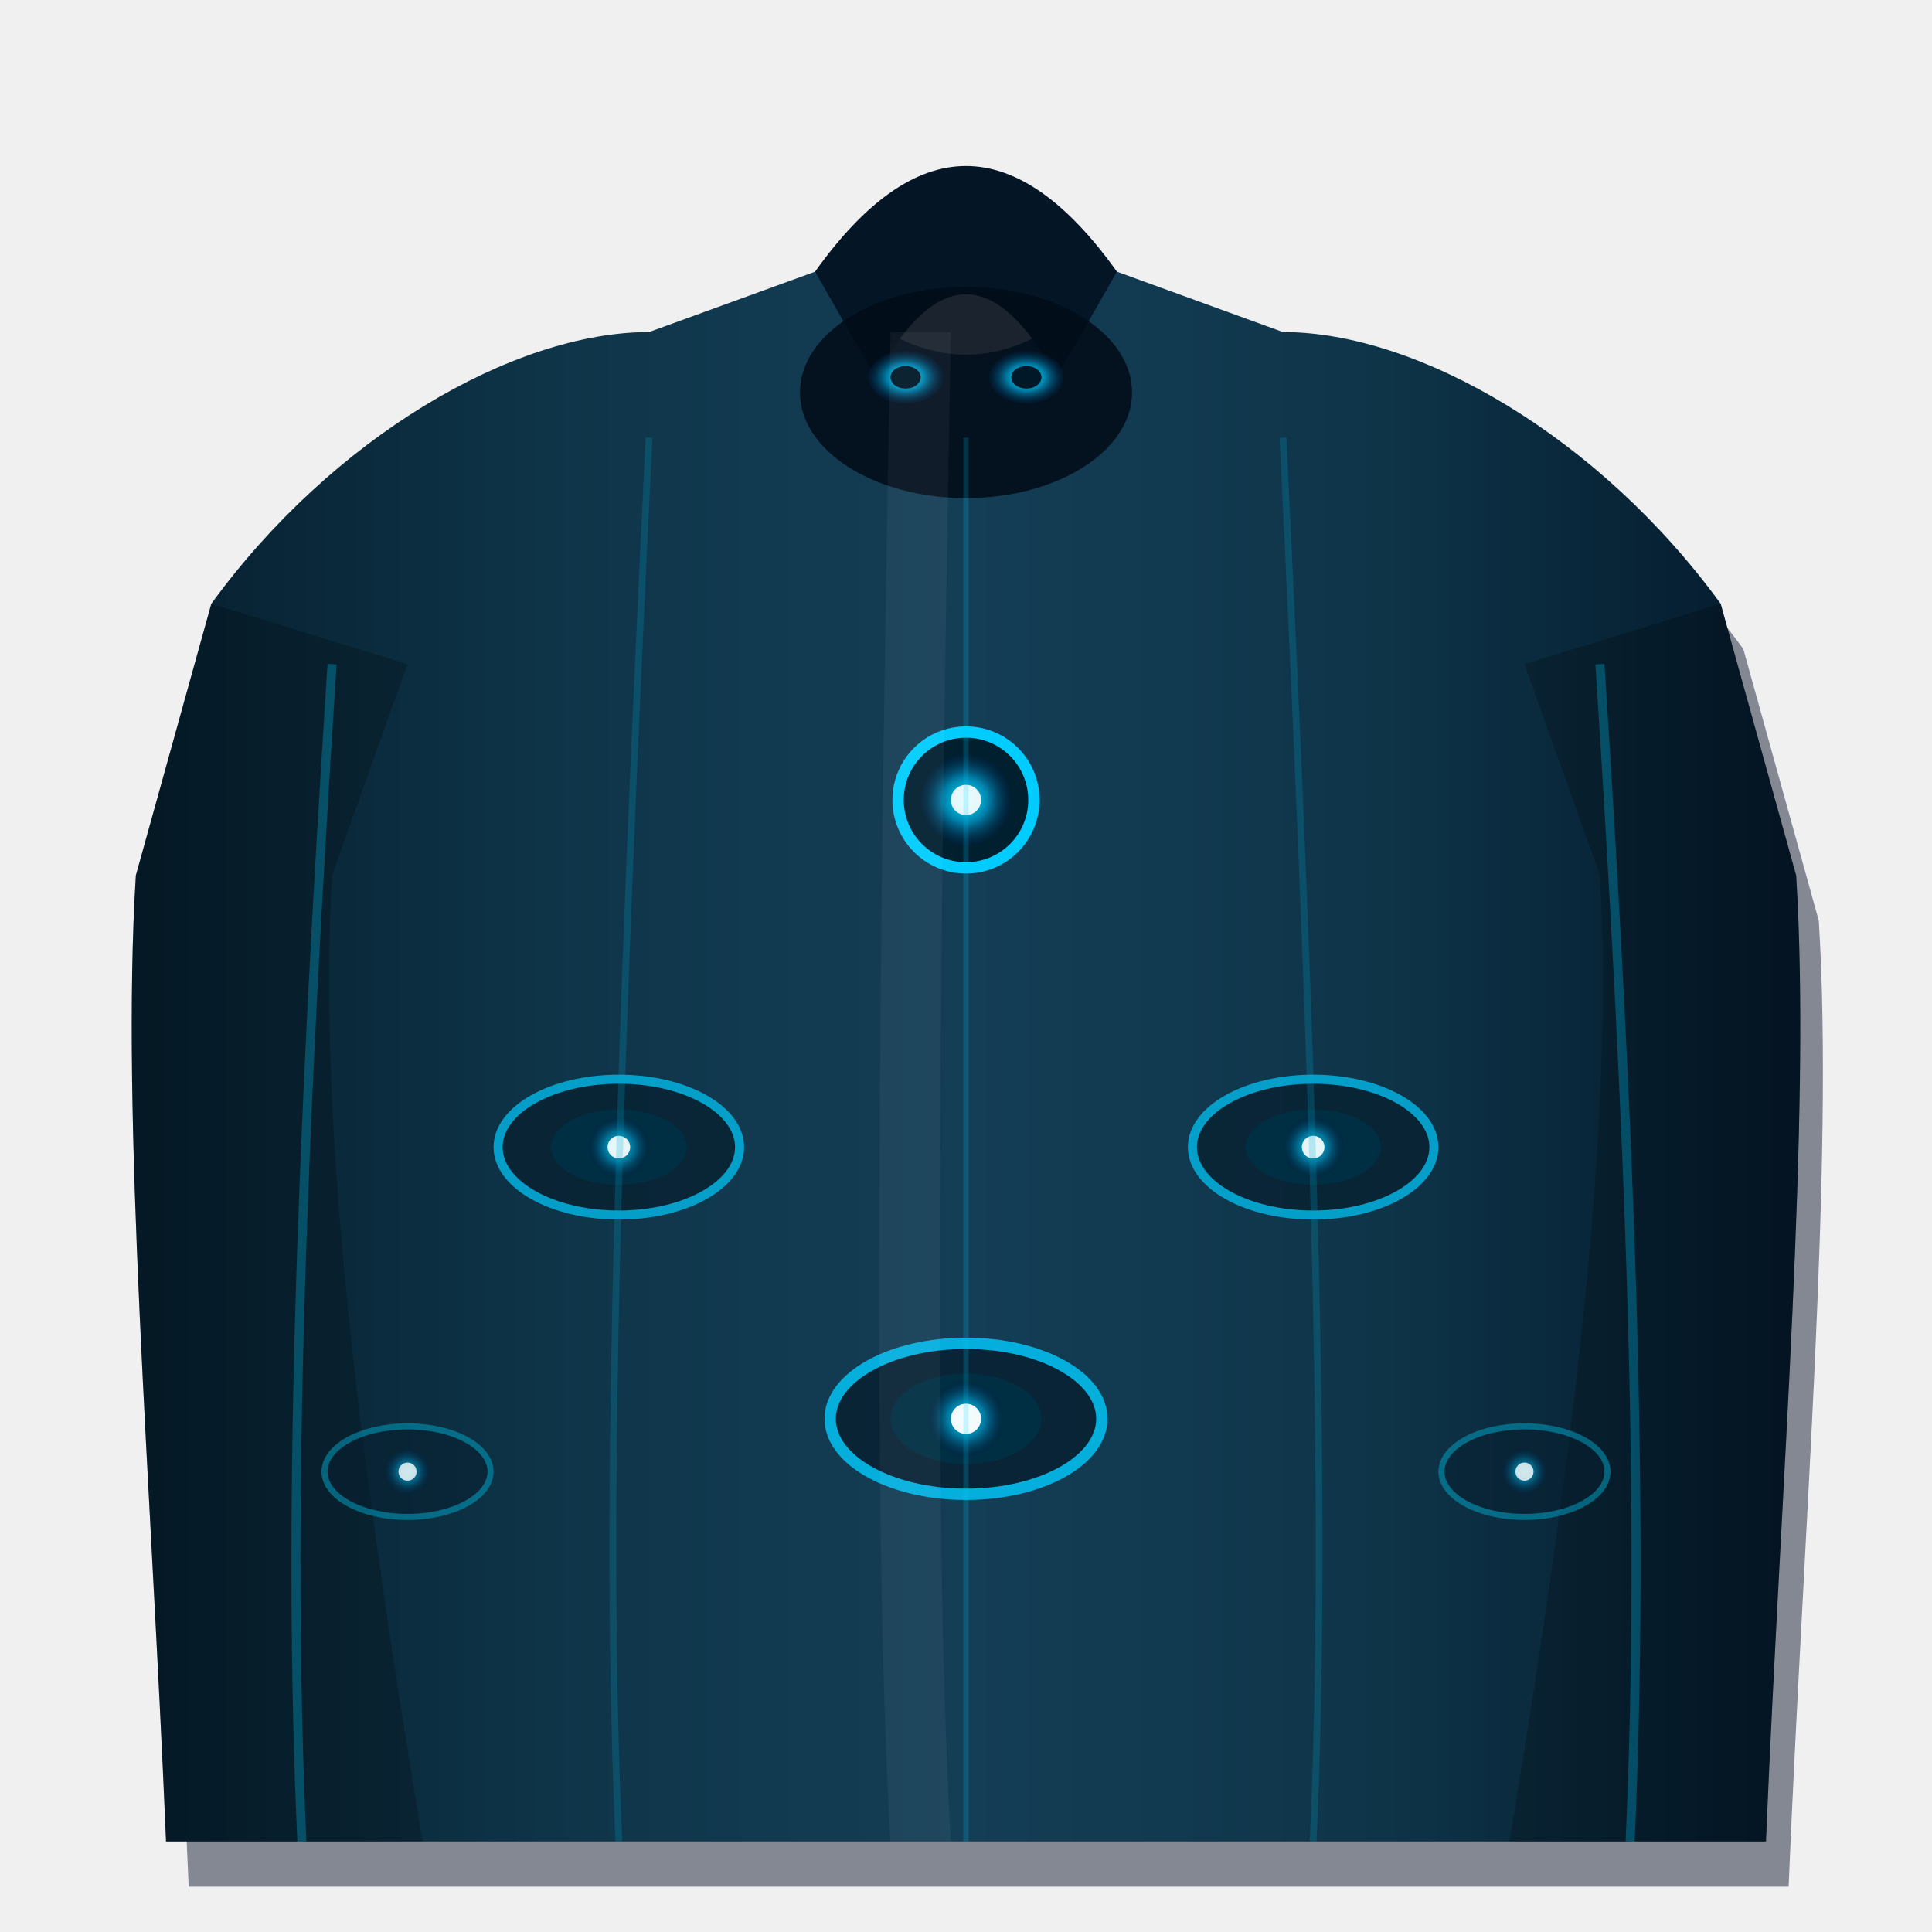
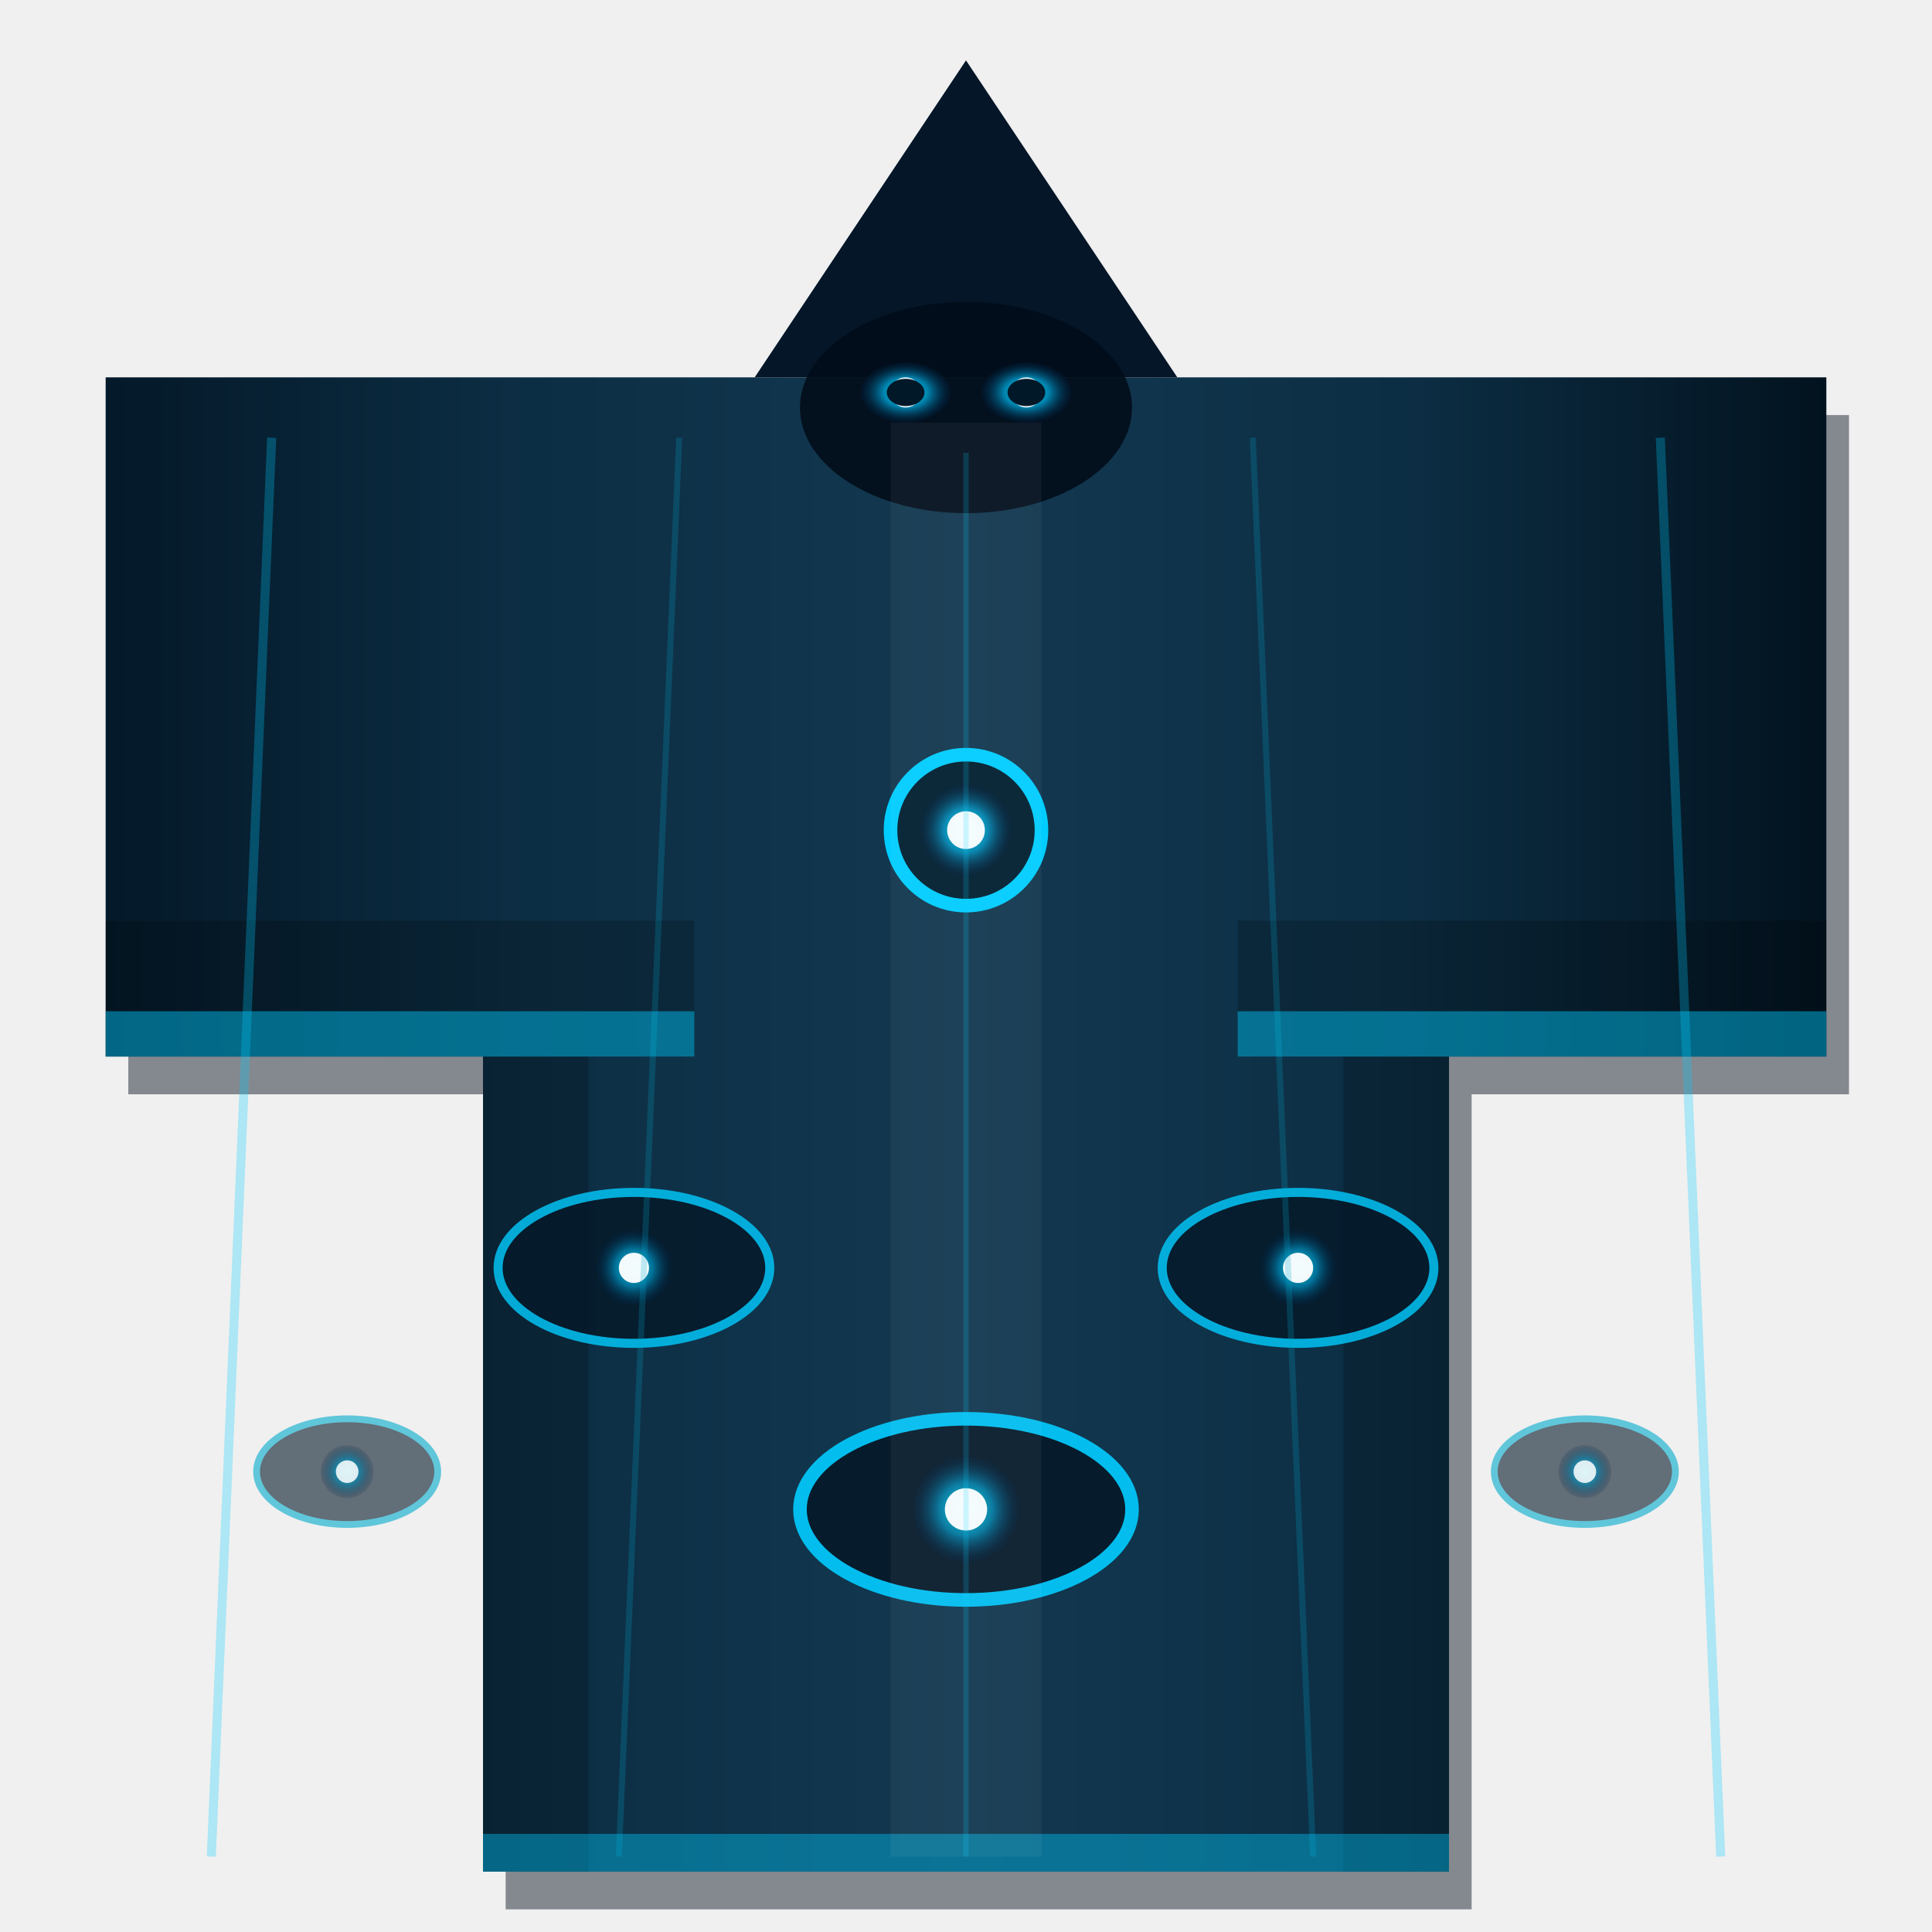
<svg xmlns="http://www.w3.org/2000/svg" width="256" height="256" viewBox="0 0 256 256">
  <defs>
    <linearGradient id="mg" x1="0%" y1="0%" x2="100%" y2="0%">
-       <stop offset="0%" stop-color="#061E2E" />
-       <stop offset="25%" stop-color="#0E3448" />
-       <stop offset="50%" stop-color="#143E56" />
-       <stop offset="75%" stop-color="#0E3448" />
-       <stop offset="100%" stop-color="#04182A" />
+       <stop offset="0%" stop-color="#041828" />
+       <stop offset="25%" stop-color="#0C2E44" />
+       <stop offset="50%" stop-color="#123850" />
+       <stop offset="75%" stop-color="#0C2E44" />
+       <stop offset="100%" stop-color="#02121E" />
    </linearGradient>
-     <linearGradient id="mg_v" x1="0%" y1="0%" x2="0%" y2="100%">
-       <stop offset="0%" stop-color="#0A2E42" />
-       <stop offset="100%" stop-color="#061826" />
-     </linearGradient>
-     <radialGradient id="eye_r" cx="50%" cy="50%" r="50%">
+     <radialGradient id="ojo" cx="50%" cy="50%" r="50%">
      <stop offset="0%" stop-color="#00E8FF" />
      <stop offset="50%" stop-color="#0080AA" />
-       <stop offset="100%" stop-color="#002040" stop-opacity="0.3" />
+       <stop offset="100%" stop-color="#002040" stop-opacity="0.2" />
    </radialGradient>
-     <linearGradient id="cyan_edge" x1="0%" y1="0%" x2="100%" y2="0%">
-       <stop offset="0%" stop-color="#00CCFF" stop-opacity="0" />
-       <stop offset="50%" stop-color="#00CCFF" stop-opacity="0.55" />
-       <stop offset="100%" stop-color="#00CCFF" stop-opacity="0" />
-     </linearGradient>
  </defs>
-   <path d="M86,44 C68,44 44,58 28,80 L18,116 C16,148 20,196 22,244 L234,244 C236,196 240,148 238,116 L228,80 C212,58 188,44 170,44 L148,36 Q128,58 108,36 Z" fill="#000820" opacity="0.45" transform="translate(3,6)" />
-   <path d="M86,44 C68,44 44,58 28,80 L18,116 C16,148 20,196 22,244 L234,244 C236,196 240,148 238,116 L228,80 C212,58 188,44 170,44 L148,36 Q128,58 108,36 Z" fill="url(#mg)" />
-   <path d="M108,36 Q128,8 148,36 L140,50 Q128,28 116,50 Z" fill="#041626" />
-   <ellipse cx="128" cy="52" rx="22" ry="14" fill="#020C18" opacity="0.9" />
-   <path d="M28,80 L18,116 C16,148 20,196 22,244 L56,244 C48,196 42,150 44,116 L54,88 Z" fill="#000" opacity="0.22" />
-   <path d="M228,80 L238,116 C240,148 236,196 234,244 L200,244 C208,196 214,150 212,116 L202,88 Z" fill="#000" opacity="0.22" />
-   <ellipse cx="120" cy="50" rx="5" ry="3.5" fill="url(#eye_r)" />
-   <ellipse cx="136" cy="50" rx="5" ry="3.5" fill="url(#eye_r)" />
-   <circle cx="120" cy="50" r="1.5" fill="#FFFFFF" opacity="0.9" />
-   <circle cx="136" cy="50" r="1.5" fill="#FFFFFF" opacity="0.9" />
-   <ellipse cx="120" cy="50" rx="2" ry="1.5" fill="#001828" />
-   <ellipse cx="136" cy="50" rx="2" ry="1.5" fill="#001828" />
-   <circle cx="128" cy="106" r="9" fill="#002030" stroke="#00CCFF" stroke-width="1.5" />
-   <circle cx="128" cy="106" r="6" fill="url(#eye_r)" />
-   <circle cx="128" cy="106" r="2" fill="#FFFFFF" opacity="0.9" />
-   <ellipse cx="82" cy="152" rx="16" ry="9" fill="#061E2E" stroke="#00CCFF" stroke-width="1.2" opacity="0.7" />
-   <ellipse cx="82" cy="152" rx="9" ry="5" fill="#002E42" />
-   <circle cx="82" cy="152" r="4" fill="url(#eye_r)" opacity="0.8" />
-   <circle cx="82" cy="152" r="1.5" fill="#FFFFFF" opacity="0.9" />
-   <ellipse cx="174" cy="152" rx="16" ry="9" fill="#061E2E" stroke="#00CCFF" stroke-width="1.2" opacity="0.7" />
-   <ellipse cx="174" cy="152" rx="9" ry="5" fill="#002E42" />
-   <circle cx="174" cy="152" r="4" fill="url(#eye_r)" opacity="0.8" />
-   <circle cx="174" cy="152" r="1.5" fill="#FFFFFF" opacity="0.9" />
-   <ellipse cx="128" cy="188" rx="18" ry="10" fill="#061E2E" stroke="#00CCFF" stroke-width="1.5" opacity="0.8" />
-   <ellipse cx="128" cy="188" rx="10" ry="6" fill="#002E42" />
-   <circle cx="128" cy="188" r="5" fill="url(#eye_r)" opacity="0.9" />
-   <circle cx="128" cy="188" r="2" fill="#FFFFFF" opacity="0.95" />
-   <ellipse cx="54" cy="195" rx="11" ry="6" fill="#061E2E" stroke="#00AACC" stroke-width="0.8" opacity="0.5" />
-   <circle cx="54" cy="195" r="3" fill="url(#eye_r)" opacity="0.6" />
-   <circle cx="54" cy="195" r="1.2" fill="#FFFFFF" opacity="0.8" />
-   <ellipse cx="202" cy="195" rx="11" ry="6" fill="#061E2E" stroke="#00AACC" stroke-width="0.8" opacity="0.5" />
-   <circle cx="202" cy="195" r="3" fill="url(#eye_r)" opacity="0.6" />
-   <circle cx="202" cy="195" r="1.2" fill="#FFFFFF" opacity="0.8" />
-   <path d="M44,88 C40,150 38,200 40,244" stroke="#00CCFF" stroke-width="1.2" fill="none" opacity="0.28" />
-   <path d="M86,58 C82,140 80,200 82,244" stroke="#00AACC" stroke-width="0.9" fill="none" opacity="0.22" />
-   <path d="M128,58 L128,244" stroke="#00CCFF" stroke-width="0.7" fill="none" opacity="0.18" />
-   <path d="M170,58 C174,140 176,200 174,244" stroke="#00AACC" stroke-width="0.9" fill="none" opacity="0.22" />
-   <path d="M212,88 C216,150 218,200 216,244" stroke="#00CCFF" stroke-width="1.2" fill="none" opacity="0.28" />
-   <path d="M22,244 L234,244" stroke="url(#cyan_edge)" stroke-width="2.5" fill="none" />
-   <path d="M118,44 C116,150 116,210 118,244 L126,244 C124,210 124,150 126,44 Z" fill="#FFFFFF" opacity="0.05" />
+   <path d="M 14,50 L 242,50 L 242,140 L 192,140 L 192,248 L 64,248 L 64,140 L 14,140 Z" fill="#000818" opacity="0.45" transform="translate(3,5)" />
+   <path d="M 14,50 L 242,50 L 242,140 L 192,140 L 192,248 L 64,248 L 64,140 L 14,140 Z" fill="url(#mg)" />
+   <polygon points="128,8 100,50 156,50" fill="#041628" />
+   <ellipse cx="128" cy="54" rx="22" ry="14" fill="#010C18" opacity="0.9" />
+   <ellipse cx="120" cy="52" rx="6" ry="4" fill="url(#ojo)" />
+   <ellipse cx="136" cy="52" rx="6" ry="4" fill="url(#ojo)" />
+   <circle cx="120" cy="52" r="2" fill="#FFFFFF" opacity="0.9" />
+   <circle cx="136" cy="52" r="2" fill="#FFFFFF" opacity="0.9" />
+   <ellipse cx="120" cy="52" rx="2.5" ry="1.8" fill="#001828" />
+   <ellipse cx="136" cy="52" rx="2.5" ry="1.8" fill="#001828" />
+   <rect x="64" y="140" width="14" height="108" fill="#000000" opacity="0.22" />
+   <rect x="178" y="140" width="14" height="108" fill="#000000" opacity="0.22" />
+   <rect x="14" y="122" width="78" height="18" fill="#000000" opacity="0.2" />
+   <rect x="164" y="122" width="78" height="18" fill="#000000" opacity="0.2" />
+   <circle cx="128" cy="110" r="10" fill="#001E30" stroke="#00CCFF" stroke-width="1.8" />
+   <circle cx="128" cy="110" r="6" fill="url(#ojo)" />
+   <circle cx="128" cy="110" r="2.5" fill="#FFFFFF" opacity="0.95" />
+   <ellipse cx="84" cy="168" rx="18" ry="10" fill="#041828" stroke="#00CCFF" stroke-width="1.2" opacity="0.8" />
+   <circle cx="84" cy="168" r="5" fill="url(#ojo)" opacity="0.85" />
+   <circle cx="84" cy="168" r="2" fill="#FFFFFF" opacity="0.95" />
+   <ellipse cx="172" cy="168" rx="18" ry="10" fill="#041828" stroke="#00CCFF" stroke-width="1.2" opacity="0.8" />
+   <circle cx="172" cy="168" r="5" fill="url(#ojo)" opacity="0.85" />
+   <circle cx="172" cy="168" r="2" fill="#FFFFFF" opacity="0.95" />
+   <ellipse cx="128" cy="200" rx="22" ry="12" fill="#041828" stroke="#00CCFF" stroke-width="1.8" opacity="0.9" />
+   <circle cx="128" cy="200" r="7" fill="url(#ojo)" opacity="0.9" />
+   <circle cx="128" cy="200" r="2.8" fill="#FFFFFF" opacity="0.95" />
+   <ellipse cx="46" cy="195" rx="12" ry="7" fill="#041828" stroke="#00AACC" stroke-width="0.9" opacity="0.6" />
+   <circle cx="46" cy="195" r="3.5" fill="url(#ojo)" opacity="0.65" />
+   <circle cx="46" cy="195" r="1.5" fill="#FFFFFF" opacity="0.85" />
+   <ellipse cx="210" cy="195" rx="12" ry="7" fill="#041828" stroke="#00AACC" stroke-width="0.9" opacity="0.6" />
+   <circle cx="210" cy="195" r="3.5" fill="url(#ojo)" opacity="0.65" />
+   <circle cx="210" cy="195" r="1.5" fill="#FFFFFF" opacity="0.85" />
+   <line x1="36" y1="58" x2="28" y2="246" stroke="#00CCFF" stroke-width="1.2" opacity="0.28" />
+   <line x1="90" y1="58" x2="82" y2="246" stroke="#00AACC" stroke-width="0.8" opacity="0.22" />
+   <line x1="128" y1="60" x2="128" y2="246" stroke="#00CCFF" stroke-width="0.7" opacity="0.18" />
+   <line x1="166" y1="58" x2="174" y2="246" stroke="#00AACC" stroke-width="0.8" opacity="0.22" />
+   <line x1="220" y1="58" x2="228" y2="246" stroke="#00CCFF" stroke-width="1.2" opacity="0.28" />
+   <rect x="14" y="134" width="78" height="6" fill="#00CCFF" opacity="0.45" />
+   <rect x="164" y="134" width="78" height="6" fill="#00CCFF" opacity="0.45" />
+   <rect x="64" y="243" width="128" height="5" fill="#00CCFF" opacity="0.4" />
+   <rect x="118" y="56" width="20" height="190" fill="#FFFFFF" opacity="0.05" />
</svg>
